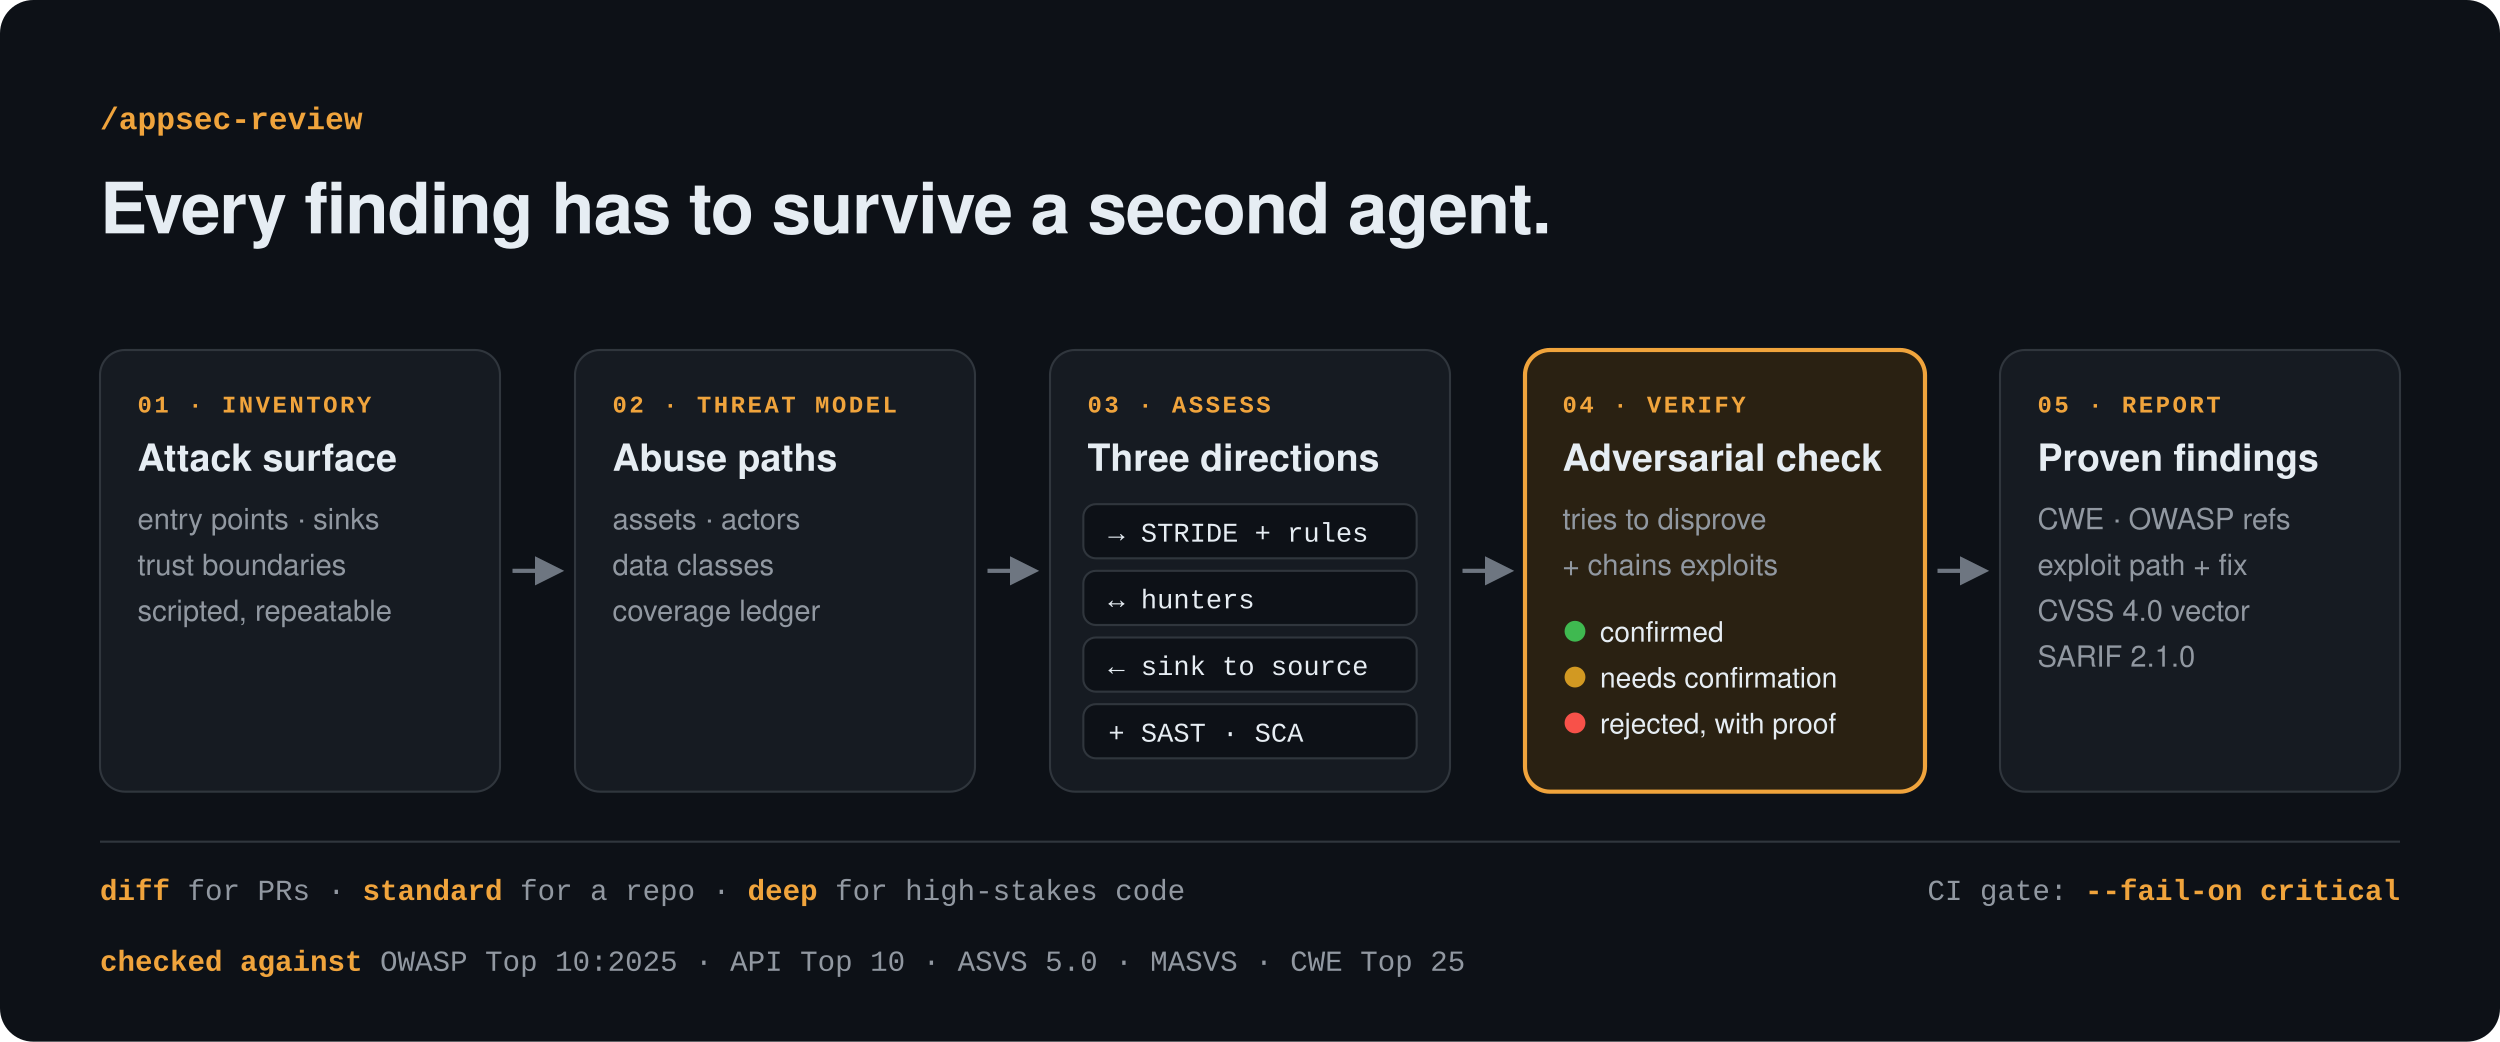
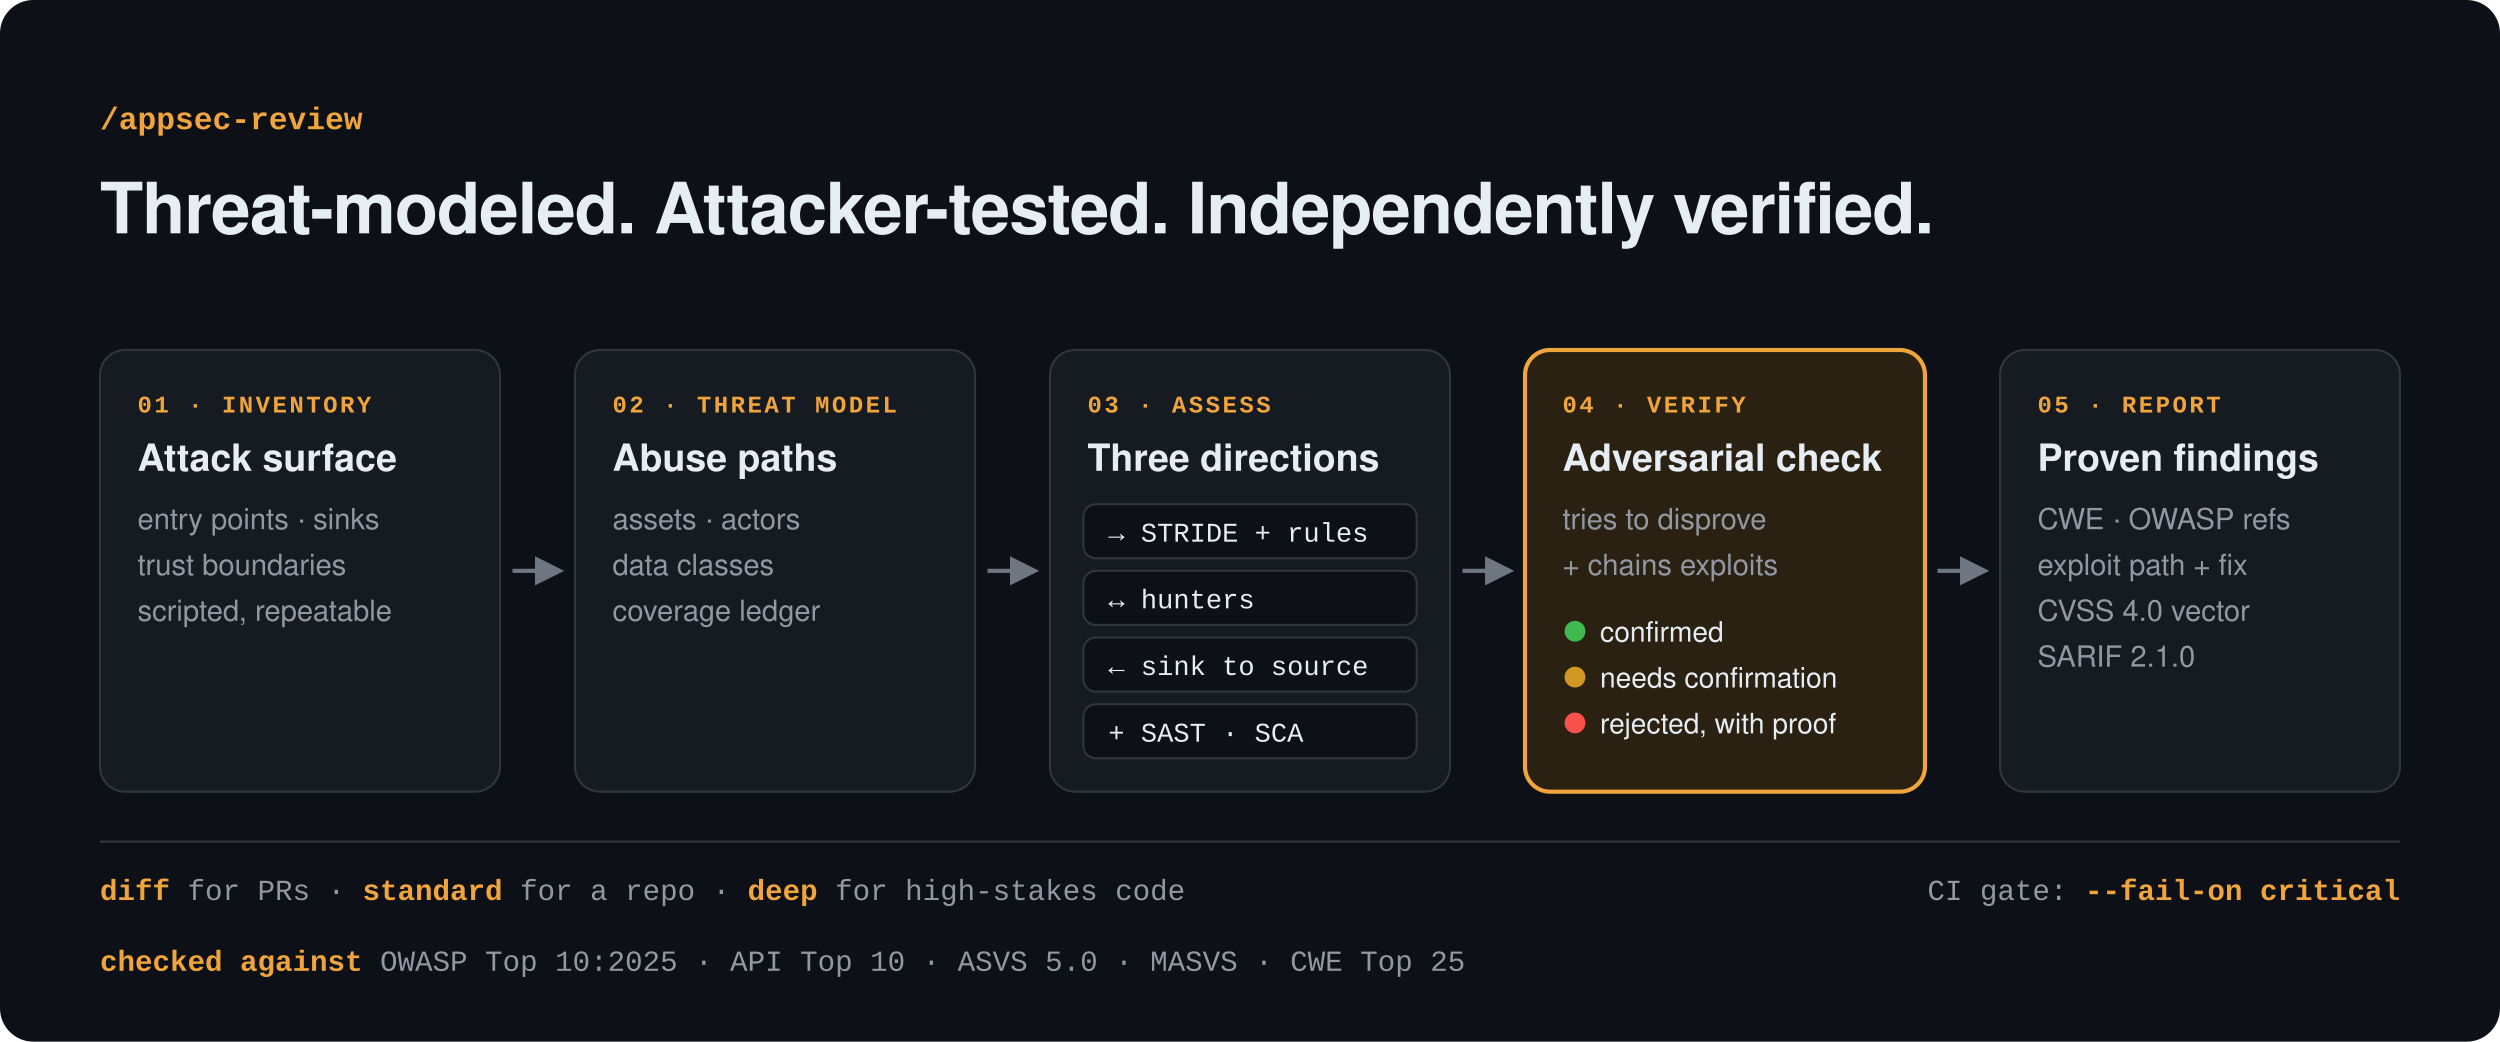
<svg xmlns="http://www.w3.org/2000/svg" width="1200" height="500" viewBox="0 0 1200 500" role="img" aria-label="appsec-review pipeline: attack surface inventory, threat model with STRIDE and abuse paths, assessment in three directions, adversarial verification by a second agent, proven findings with CWE, CVSS 4.0 and SARIF">
  <defs>
    <marker id="a" viewBox="0 0 10 10" refX="8" refY="5" markerWidth="7" markerHeight="7" orient="auto">
      <path d="M0 0L10 5L0 10z" fill="#6e7681" />
    </marker>
  </defs>
  <rect width="1200" height="500" rx="16" fill="#0d1117" />
  <text x="48" y="62" font-family="ui-monospace, SFMono-Regular, Consolas, 'Liberation Mono', Menlo, monospace" font-size="15" font-weight="600" fill="#f0a43c" text-anchor="start" letter-spacing="0">/appsec-review</text>
-   <text x="48" y="112" font-family="-apple-system, BlinkMacSystemFont, 'Segoe UI', Helvetica, Arial, sans-serif" font-size="34" font-weight="800" fill="#e6edf3" text-anchor="start" letter-spacing="-0.5">Every finding has to survive a second agent.</text>
+   <text x="48" y="112" font-family="-apple-system, BlinkMacSystemFont, 'Segoe UI', Helvetica, Arial, sans-serif" font-size="34" font-weight="800" fill="#e6edf3" text-anchor="start" letter-spacing="-0.5">Threat-modeled. Attacker-tested. Independently verified.</text>
  <rect x="48" y="168" width="192" height="212" rx="12" fill="#161b22" stroke="#30363d" stroke-width="1" />
  <text x="66" y="198" font-family="ui-monospace, SFMono-Regular, Consolas, 'Liberation Mono', Menlo, monospace" font-size="11.5" font-weight="600" fill="#f0a43c" text-anchor="start" letter-spacing="1.2">01 · INVENTORY</text>
  <text x="66" y="226" font-family="-apple-system, BlinkMacSystemFont, 'Segoe UI', Helvetica, Arial, sans-serif" font-size="18" font-weight="700" fill="#e6edf3" text-anchor="start" letter-spacing="0">Attack surface</text>
  <text x="66" y="254" font-family="-apple-system, BlinkMacSystemFont, 'Segoe UI', Helvetica, Arial, sans-serif" font-size="14" font-weight="400" fill="#9198a1" text-anchor="start" letter-spacing="0">entry points · sinks</text>
  <text x="66" y="276" font-family="-apple-system, BlinkMacSystemFont, 'Segoe UI', Helvetica, Arial, sans-serif" font-size="14" font-weight="400" fill="#9198a1" text-anchor="start" letter-spacing="0">trust boundaries</text>
  <text x="66" y="298" font-family="-apple-system, BlinkMacSystemFont, 'Segoe UI', Helvetica, Arial, sans-serif" font-size="14" font-weight="400" fill="#9198a1" text-anchor="start" letter-spacing="0">scripted, repeatable</text>
  <rect x="276" y="168" width="192" height="212" rx="12" fill="#161b22" stroke="#30363d" stroke-width="1" />
  <text x="294" y="198" font-family="ui-monospace, SFMono-Regular, Consolas, 'Liberation Mono', Menlo, monospace" font-size="11.5" font-weight="600" fill="#f0a43c" text-anchor="start" letter-spacing="1.2">02 · THREAT MODEL</text>
  <text x="294" y="226" font-family="-apple-system, BlinkMacSystemFont, 'Segoe UI', Helvetica, Arial, sans-serif" font-size="18" font-weight="700" fill="#e6edf3" text-anchor="start" letter-spacing="0">Abuse paths</text>
  <text x="294" y="254" font-family="-apple-system, BlinkMacSystemFont, 'Segoe UI', Helvetica, Arial, sans-serif" font-size="14" font-weight="400" fill="#9198a1" text-anchor="start" letter-spacing="0">assets · actors</text>
  <text x="294" y="276" font-family="-apple-system, BlinkMacSystemFont, 'Segoe UI', Helvetica, Arial, sans-serif" font-size="14" font-weight="400" fill="#9198a1" text-anchor="start" letter-spacing="0">data classes</text>
  <text x="294" y="298" font-family="-apple-system, BlinkMacSystemFont, 'Segoe UI', Helvetica, Arial, sans-serif" font-size="14" font-weight="400" fill="#9198a1" text-anchor="start" letter-spacing="0">coverage ledger</text>
  <rect x="504" y="168" width="192" height="212" rx="12" fill="#161b22" stroke="#30363d" stroke-width="1" />
  <text x="522" y="198" font-family="ui-monospace, SFMono-Regular, Consolas, 'Liberation Mono', Menlo, monospace" font-size="11.5" font-weight="600" fill="#f0a43c" text-anchor="start" letter-spacing="1.2">03 · ASSESS</text>
  <text x="522" y="226" font-family="-apple-system, BlinkMacSystemFont, 'Segoe UI', Helvetica, Arial, sans-serif" font-size="18" font-weight="700" fill="#e6edf3" text-anchor="start" letter-spacing="0">Three directions</text>
  <rect x="520" y="242" width="160" height="26" rx="6" fill="#0d1117" stroke="#30363d" />
  <text x="532" y="260" font-family="ui-monospace, SFMono-Regular, Consolas, 'Liberation Mono', Menlo, monospace" font-size="13" font-weight="500" fill="#e6edf3" text-anchor="start" letter-spacing="0">→  STRIDE + rules</text>
  <rect x="520" y="274" width="160" height="26" rx="6" fill="#0d1117" stroke="#30363d" />
  <text x="532" y="292" font-family="ui-monospace, SFMono-Regular, Consolas, 'Liberation Mono', Menlo, monospace" font-size="13" font-weight="500" fill="#e6edf3" text-anchor="start" letter-spacing="0">↔  hunters</text>
  <rect x="520" y="306" width="160" height="26" rx="6" fill="#0d1117" stroke="#30363d" />
  <text x="532" y="324" font-family="ui-monospace, SFMono-Regular, Consolas, 'Liberation Mono', Menlo, monospace" font-size="13" font-weight="500" fill="#e6edf3" text-anchor="start" letter-spacing="0">←  sink to source</text>
  <rect x="520" y="338" width="160" height="26" rx="6" fill="#0d1117" stroke="#30363d" />
  <text x="532" y="356" font-family="ui-monospace, SFMono-Regular, Consolas, 'Liberation Mono', Menlo, monospace" font-size="13" font-weight="500" fill="#e6edf3" text-anchor="start" letter-spacing="0">+  SAST · SCA</text>
  <rect x="732" y="168" width="192" height="212" rx="12" fill="#2a2112" stroke="#f0a43c" stroke-width="2" />
  <text x="750" y="198" font-family="ui-monospace, SFMono-Regular, Consolas, 'Liberation Mono', Menlo, monospace" font-size="11.5" font-weight="600" fill="#f0a43c" text-anchor="start" letter-spacing="1.2">04 · VERIFY</text>
  <text x="750" y="226" font-family="-apple-system, BlinkMacSystemFont, 'Segoe UI', Helvetica, Arial, sans-serif" font-size="18" font-weight="700" fill="#e6edf3" text-anchor="start" letter-spacing="0">Adversarial check</text>
  <text x="750" y="254" font-family="-apple-system, BlinkMacSystemFont, 'Segoe UI', Helvetica, Arial, sans-serif" font-size="14" font-weight="400" fill="#9198a1" text-anchor="start" letter-spacing="0">tries to disprove</text>
  <text x="750" y="276" font-family="-apple-system, BlinkMacSystemFont, 'Segoe UI', Helvetica, Arial, sans-serif" font-size="14" font-weight="400" fill="#9198a1" text-anchor="start" letter-spacing="0">+ chains exploits</text>
  <circle cx="756" cy="303" r="5" fill="#3fb950" />
  <text x="768" y="308" font-family="-apple-system, BlinkMacSystemFont, 'Segoe UI', Helvetica, Arial, sans-serif" font-size="13.5" font-weight="500" fill="#e6edf3" text-anchor="start" letter-spacing="0">confirmed</text>
  <circle cx="756" cy="325" r="5" fill="#d29922" />
  <text x="768" y="330" font-family="-apple-system, BlinkMacSystemFont, 'Segoe UI', Helvetica, Arial, sans-serif" font-size="13.5" font-weight="500" fill="#e6edf3" text-anchor="start" letter-spacing="0">needs confirmation</text>
  <circle cx="756" cy="347" r="5" fill="#f85149" />
  <text x="768" y="352" font-family="-apple-system, BlinkMacSystemFont, 'Segoe UI', Helvetica, Arial, sans-serif" font-size="13.5" font-weight="500" fill="#e6edf3" text-anchor="start" letter-spacing="0">rejected, with proof</text>
  <rect x="960" y="168" width="192" height="212" rx="12" fill="#161b22" stroke="#30363d" stroke-width="1" />
  <text x="978" y="198" font-family="ui-monospace, SFMono-Regular, Consolas, 'Liberation Mono', Menlo, monospace" font-size="11.5" font-weight="600" fill="#f0a43c" text-anchor="start" letter-spacing="1.2">05 · REPORT</text>
  <text x="978" y="226" font-family="-apple-system, BlinkMacSystemFont, 'Segoe UI', Helvetica, Arial, sans-serif" font-size="18" font-weight="700" fill="#e6edf3" text-anchor="start" letter-spacing="0">Proven findings</text>
  <text x="978" y="254" font-family="-apple-system, BlinkMacSystemFont, 'Segoe UI', Helvetica, Arial, sans-serif" font-size="14" font-weight="400" fill="#9198a1" text-anchor="start" letter-spacing="0">CWE · OWASP refs</text>
  <text x="978" y="276" font-family="-apple-system, BlinkMacSystemFont, 'Segoe UI', Helvetica, Arial, sans-serif" font-size="14" font-weight="400" fill="#9198a1" text-anchor="start" letter-spacing="0">exploit path + fix</text>
  <text x="978" y="298" font-family="-apple-system, BlinkMacSystemFont, 'Segoe UI', Helvetica, Arial, sans-serif" font-size="14" font-weight="400" fill="#9198a1" text-anchor="start" letter-spacing="0">CVSS 4.0 vector</text>
  <text x="978" y="320" font-family="-apple-system, BlinkMacSystemFont, 'Segoe UI', Helvetica, Arial, sans-serif" font-size="14" font-weight="400" fill="#9198a1" text-anchor="start" letter-spacing="0">SARIF 2.1.0</text>
  <path d="M246 274H268" stroke="#6e7681" stroke-width="2" marker-end="url(#a)" />
  <path d="M474 274H496" stroke="#6e7681" stroke-width="2" marker-end="url(#a)" />
  <path d="M702 274H724" stroke="#6e7681" stroke-width="2" marker-end="url(#a)" />
  <path d="M930 274H952" stroke="#6e7681" stroke-width="2" marker-end="url(#a)" />
  <line x1="48" y1="404" x2="1152" y2="404" stroke="#30363d" />
  <text x="48" y="432" font-family="ui-monospace, SFMono-Regular, Consolas, 'Liberation Mono', Menlo, monospace" font-size="14" font-weight="400" fill="#9198a1" text-anchor="start" letter-spacing="0">
    <tspan fill="#f0a43c" font-weight="600">diff</tspan> for PRs   ·   <tspan fill="#f0a43c" font-weight="600">standard</tspan> for a repo   ·   <tspan fill="#f0a43c" font-weight="600">deep</tspan> for high-stakes code</text>
  <text x="48" y="466" font-family="ui-monospace, SFMono-Regular, Consolas, 'Liberation Mono', Menlo, monospace" font-size="14" font-weight="400" fill="#9198a1" text-anchor="start" letter-spacing="0">
    <tspan fill="#f0a43c" font-weight="600">checked against</tspan>   OWASP Top 10:2025   ·   API Top 10   ·   ASVS 5.0   ·   MASVS   ·   CWE Top 25</text>
  <text x="1152" y="432" font-family="ui-monospace, SFMono-Regular, Consolas, 'Liberation Mono', Menlo, monospace" font-size="14" font-weight="400" fill="#9198a1" text-anchor="end" letter-spacing="0">CI gate: <tspan fill="#f0a43c" font-weight="600">--fail-on critical</tspan>
  </text>
</svg>
